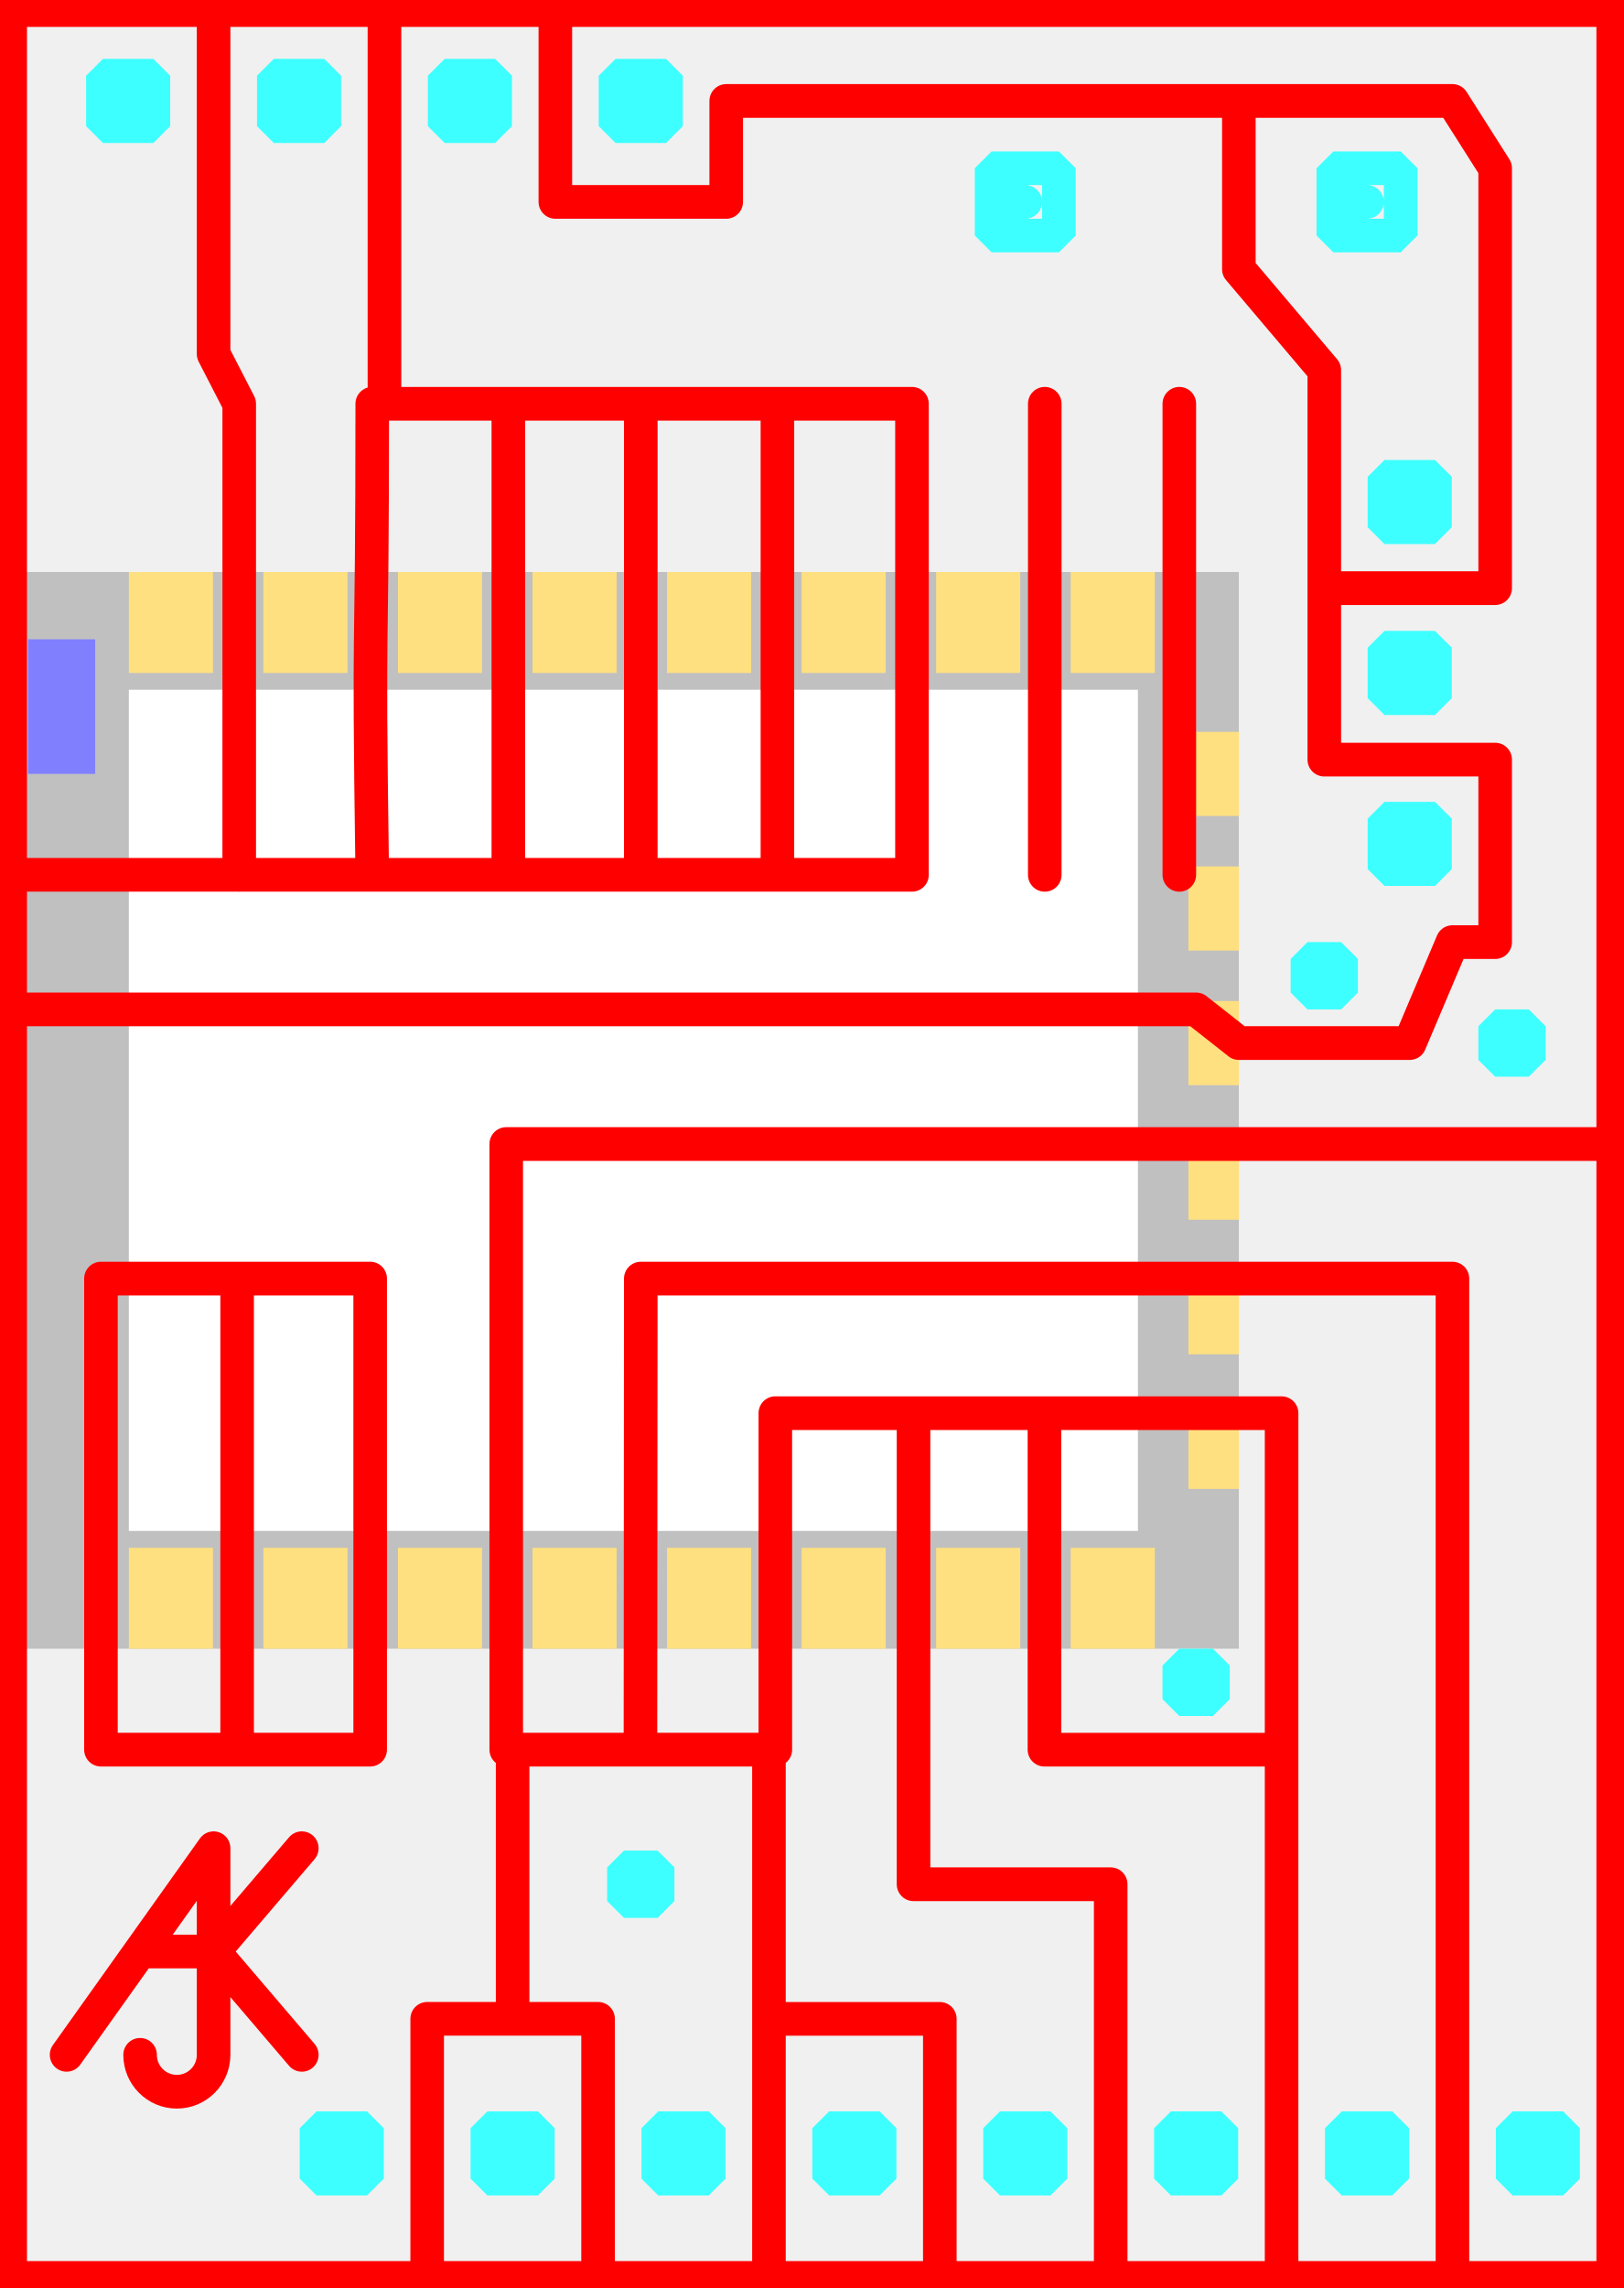
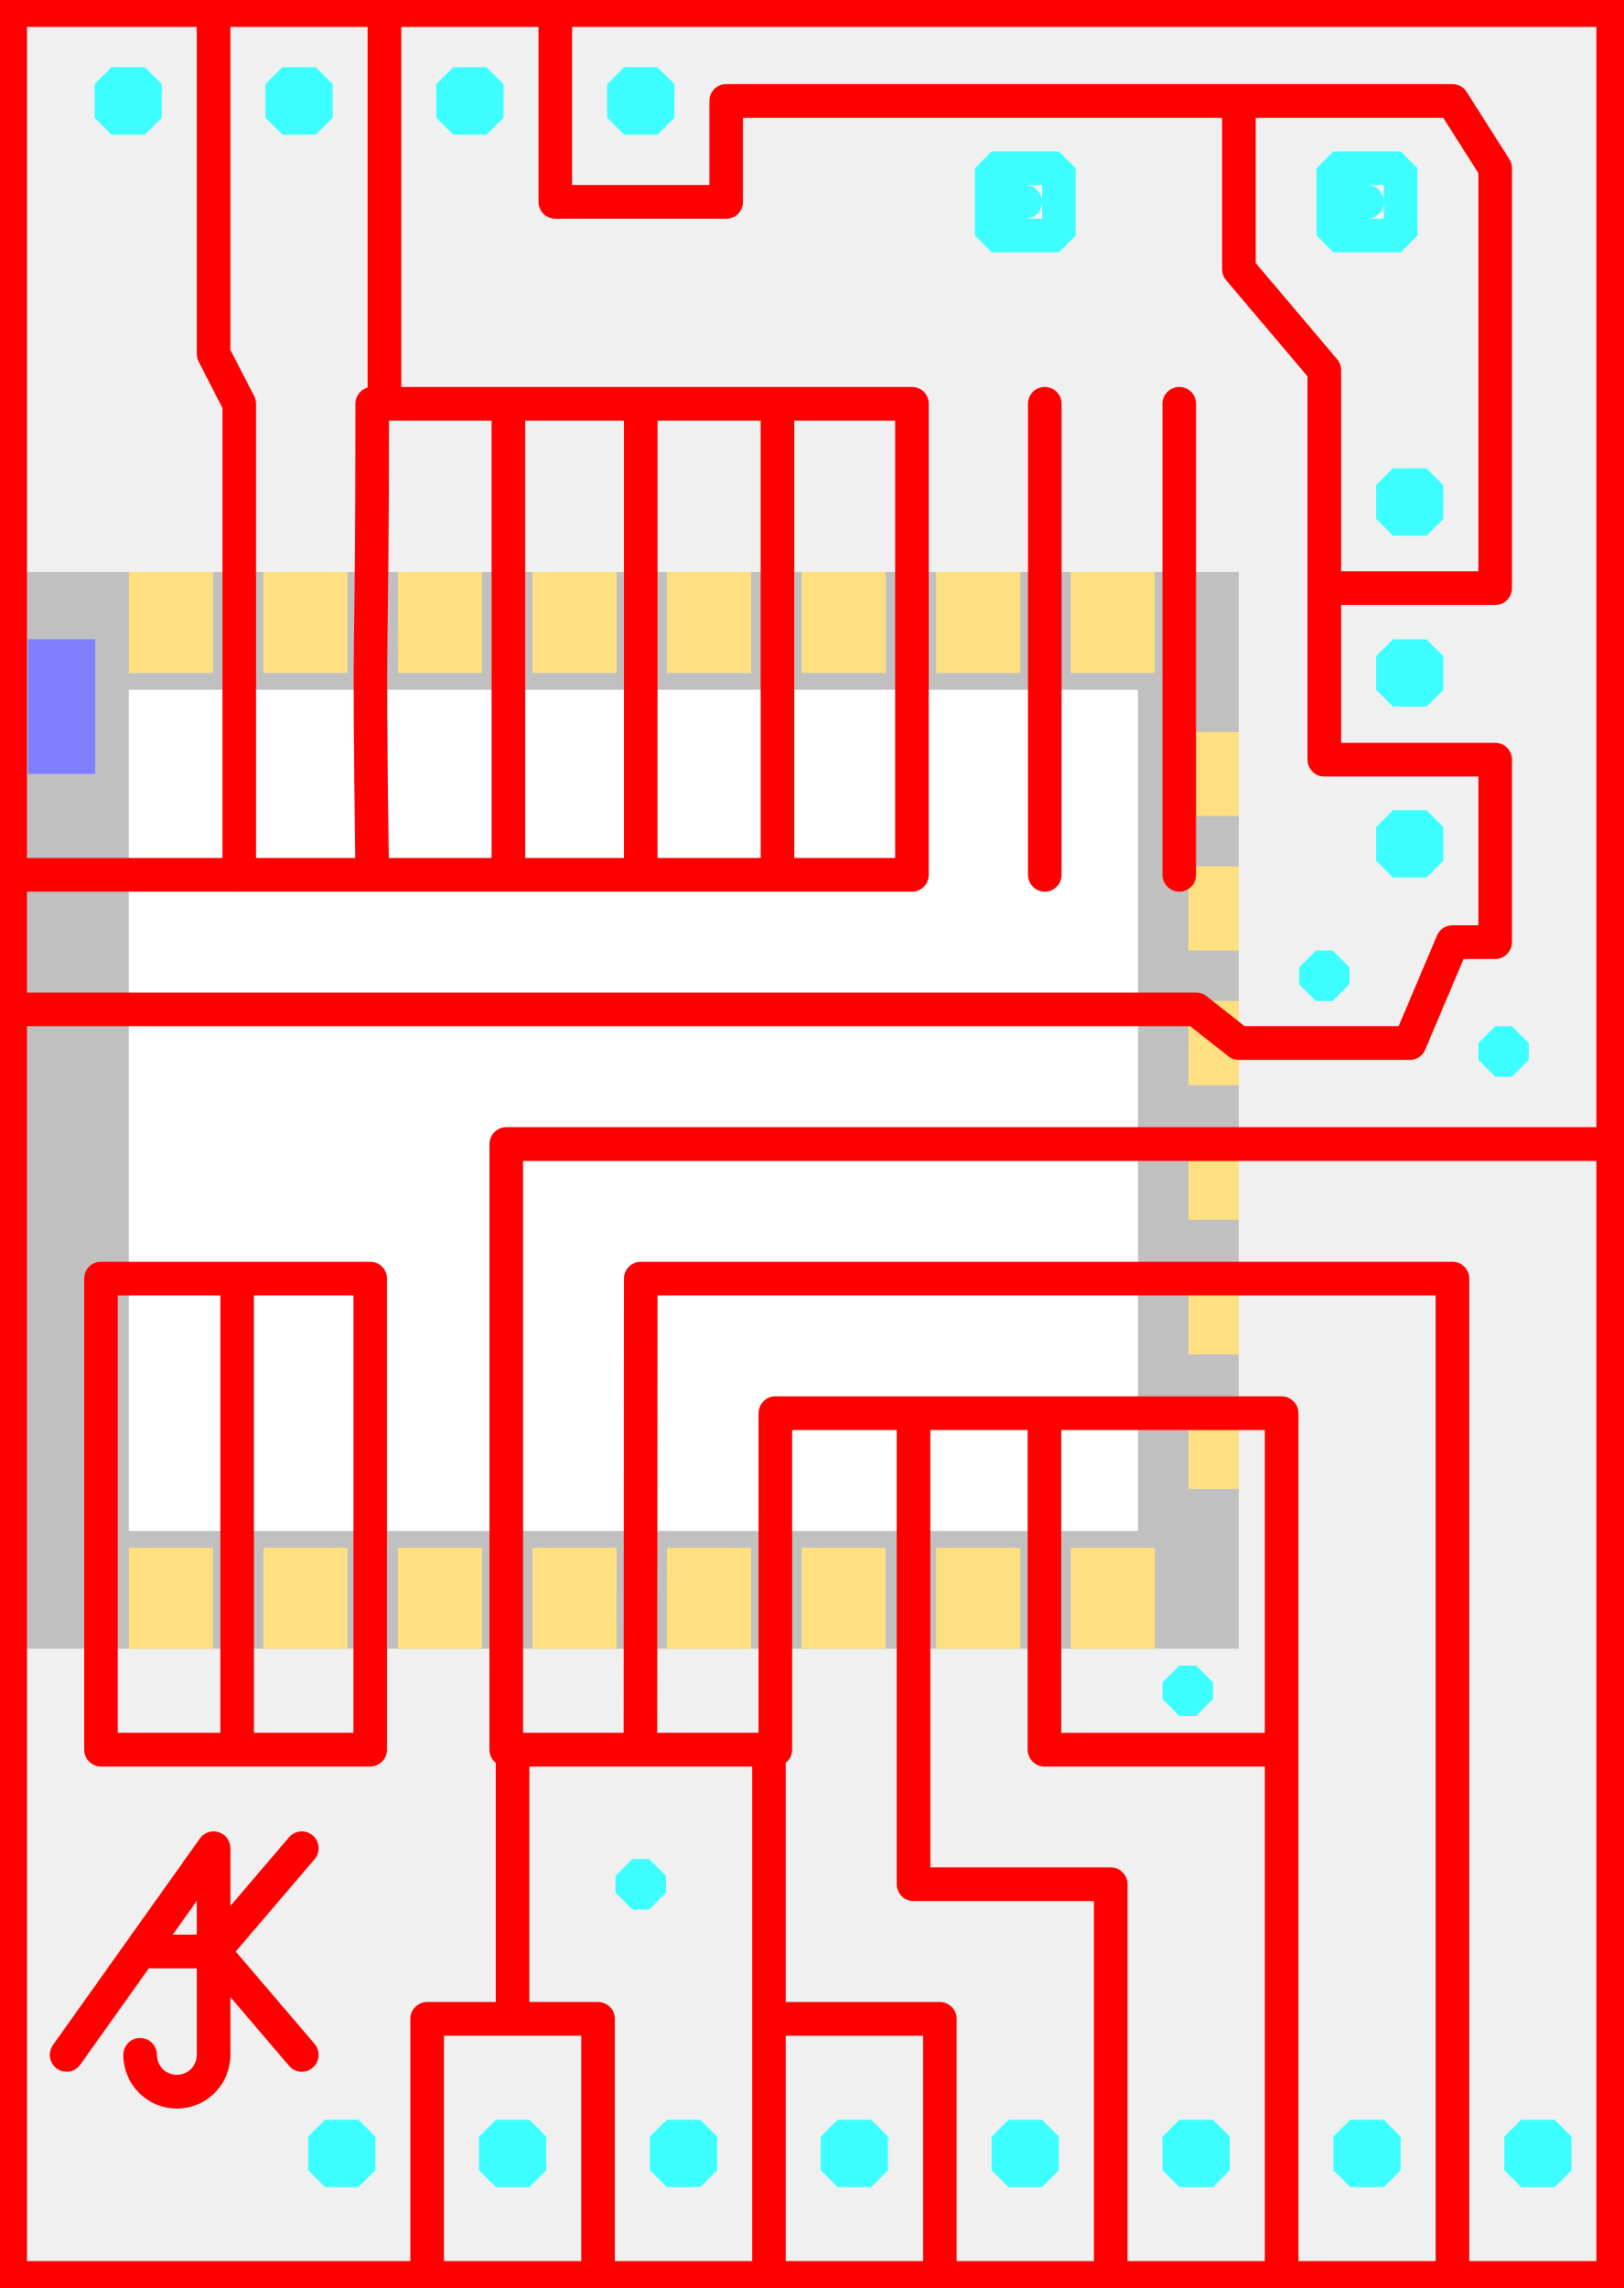
<svg xmlns="http://www.w3.org/2000/svg" width="24.13mm" height="34mm" viewBox="0 0 24.13 34" version="1.1" id="svg926">
  <defs id="defs920" />
  <g id="layer6" style="display:inline" transform="translate(0,2.249997)">
    <g id="g952" transform="translate(-1.269999,1.000002)">
      <rect transform="rotate(-90)" y="-4.315" x="-21.25" height="24" width="16" id="rect817-3" style="opacity:1;fill:#c0c0c0;fill-opacity:1;fill-rule:evenodd;stroke:none;stroke-width:0.117;stroke-linecap:round;stroke-linejoin:round;stroke-miterlimit:4;stroke-dasharray:none;stroke-dashoffset:0;stroke-opacity:1" />
      <rect transform="rotate(-90)" y="3.185" x="-19.5" height="15" width="12.5" id="rect819-8" style="opacity:1;fill:#ffffff;fill-opacity:1;fill-rule:evenodd;stroke:none;stroke-width:0.102;stroke-linecap:round;stroke-linejoin:round;stroke-miterlimit:4;stroke-dasharray:none;stroke-dashoffset:0;stroke-opacity:1" />
      <rect transform="rotate(-90)" y="-4.315" x="-21.25" height="5" width="16" id="rect821-0" style="opacity:1;fill:#808080;fill-opacity:1;fill-rule:evenodd;stroke:none;stroke-width:0.1;stroke-linecap:round;stroke-linejoin:round;stroke-miterlimit:4;stroke-dasharray:none;stroke-dashoffset:0;stroke-opacity:1" />
      <text transform="rotate(-90)" id="text825-2" y="-0.364" x="-21.227" style="font-style:normal;font-variant:normal;font-weight:normal;font-stretch:normal;font-size:4.233px;line-height:125%;font-family:Raleway;-inkscape-font-specification:'Raleway, Normal';font-variant-ligatures:normal;font-variant-caps:normal;font-variant-numeric:normal;font-feature-settings:normal;text-align:start;letter-spacing:0px;word-spacing:0px;writing-mode:lr-tb;text-anchor:start;fill:#000000;fill-opacity:1;stroke:none;stroke-width:0.265px;stroke-linecap:butt;stroke-linejoin:miter;stroke-opacity:1" xml:space="preserve">
        <tspan style="stroke-width:0.265px" y="-0.364" x="-21.227" id="tspan823-4">ESP-12F</tspan>
      </text>
      <g transform="rotate(-90,-24.09109,69.2825)" id="g953-8">
        <rect style="opacity:1;fill:#ffe080;fill-opacity:1;fill-rule:evenodd;stroke:none;stroke-width:0.062;stroke-linecap:round;stroke-linejoin:round;stroke-miterlimit:4;stroke-dasharray:none;stroke-dashoffset:0;stroke-opacity:1" id="rect830-3" width="1.5" height="1.25" x="23.941" y="-111.809" transform="scale(1,-1)" />
        <rect transform="scale(1,-1)" y="-109.809" x="23.941" height="1.25" width="1.5" id="rect832-9" style="opacity:1;fill:#ffe080;fill-opacity:1;fill-rule:evenodd;stroke:none;stroke-width:0.062;stroke-linecap:round;stroke-linejoin:round;stroke-miterlimit:4;stroke-dasharray:none;stroke-dashoffset:0;stroke-opacity:1" />
        <rect transform="scale(1,-1)" y="-107.809" x="23.941" height="1.25" width="1.5" id="rect834-0" style="opacity:1;fill:#ffe080;fill-opacity:1;fill-rule:evenodd;stroke:none;stroke-width:0.062;stroke-linecap:round;stroke-linejoin:round;stroke-miterlimit:4;stroke-dasharray:none;stroke-dashoffset:0;stroke-opacity:1" />
        <rect style="opacity:1;fill:#ffe080;fill-opacity:1;fill-rule:evenodd;stroke:none;stroke-width:0.062;stroke-linecap:round;stroke-linejoin:round;stroke-miterlimit:4;stroke-dasharray:none;stroke-dashoffset:0;stroke-opacity:1" id="rect836-5" width="1.5" height="1.25" x="23.941" y="-105.809" transform="scale(1,-1)" />
        <rect transform="scale(1,-1)" y="-103.809" x="23.941" height="1.25" width="1.5" id="rect838-2" style="opacity:1;fill:#ffe080;fill-opacity:1;fill-rule:evenodd;stroke:none;stroke-width:0.062;stroke-linecap:round;stroke-linejoin:round;stroke-miterlimit:4;stroke-dasharray:none;stroke-dashoffset:0;stroke-opacity:1" />
        <rect style="opacity:1;fill:#ffe080;fill-opacity:1;fill-rule:evenodd;stroke:none;stroke-width:0.062;stroke-linecap:round;stroke-linejoin:round;stroke-miterlimit:4;stroke-dasharray:none;stroke-dashoffset:0;stroke-opacity:1" id="rect840-2" width="1.5" height="1.25" x="23.941" y="-101.809" transform="scale(1,-1)" />
        <rect style="opacity:1;fill:#ffe080;fill-opacity:1;fill-rule:evenodd;stroke:none;stroke-width:0.062;stroke-linecap:round;stroke-linejoin:round;stroke-miterlimit:4;stroke-dasharray:none;stroke-dashoffset:0;stroke-opacity:1" id="rect842-7" width="1.5" height="1.25" x="23.941" y="-99.809" transform="scale(1,-1)" />
        <rect transform="scale(1,-1)" y="-97.809" x="23.941" height="1.25" width="1.5" id="rect844-3" style="opacity:1;fill:#ffe080;fill-opacity:1;fill-rule:evenodd;stroke:none;stroke-width:0.062;stroke-linecap:round;stroke-linejoin:round;stroke-miterlimit:4;stroke-dasharray:none;stroke-dashoffset:0;stroke-opacity:1" />
      </g>
      <g transform="rotate(-90,-24.09109,69.2825)" id="g963-7">
        <rect transform="scale(1,-1)" y="-111.809" x="38.441" height="1.25" width="1.5" id="rect846-9" style="opacity:1;fill:#ffe080;fill-opacity:1;fill-rule:evenodd;stroke:none;stroke-width:0.062;stroke-linecap:round;stroke-linejoin:round;stroke-miterlimit:4;stroke-dasharray:none;stroke-dashoffset:0;stroke-opacity:1" />
        <rect style="opacity:1;fill:#ffe080;fill-opacity:1;fill-rule:evenodd;stroke:none;stroke-width:0.062;stroke-linecap:round;stroke-linejoin:round;stroke-miterlimit:4;stroke-dasharray:none;stroke-dashoffset:0;stroke-opacity:1" id="rect848-0" width="1.5" height="1.25" x="38.441" y="-109.809" transform="scale(1,-1)" />
        <rect style="opacity:1;fill:#ffe080;fill-opacity:1;fill-rule:evenodd;stroke:none;stroke-width:0.062;stroke-linecap:round;stroke-linejoin:round;stroke-miterlimit:4;stroke-dasharray:none;stroke-dashoffset:0;stroke-opacity:1" id="rect850-2" width="1.5" height="1.25" x="38.441" y="-107.809" transform="scale(1,-1)" />
        <rect transform="scale(1,-1)" y="-105.809" x="38.441" height="1.25" width="1.5" id="rect852-3" style="opacity:1;fill:#ffe080;fill-opacity:1;fill-rule:evenodd;stroke:none;stroke-width:0.062;stroke-linecap:round;stroke-linejoin:round;stroke-miterlimit:4;stroke-dasharray:none;stroke-dashoffset:0;stroke-opacity:1" />
        <rect style="opacity:1;fill:#ffe080;fill-opacity:1;fill-rule:evenodd;stroke:none;stroke-width:0.062;stroke-linecap:round;stroke-linejoin:round;stroke-miterlimit:4;stroke-dasharray:none;stroke-dashoffset:0;stroke-opacity:1" id="rect854-9" width="1.5" height="1.25" x="38.441" y="-103.809" transform="scale(1,-1)" />
        <rect transform="scale(1,-1)" y="-101.809" x="38.441" height="1.25" width="1.5" id="rect856-9" style="opacity:1;fill:#ffe080;fill-opacity:1;fill-rule:evenodd;stroke:none;stroke-width:0.062;stroke-linecap:round;stroke-linejoin:round;stroke-miterlimit:4;stroke-dasharray:none;stroke-dashoffset:0;stroke-opacity:1" />
        <rect transform="scale(1,-1)" y="-99.809" x="38.441" height="1.25" width="1.5" id="rect858-7" style="opacity:1;fill:#ffe080;fill-opacity:1;fill-rule:evenodd;stroke:none;stroke-width:0.062;stroke-linecap:round;stroke-linejoin:round;stroke-miterlimit:4;stroke-dasharray:none;stroke-dashoffset:0;stroke-opacity:1" />
        <rect style="opacity:1;fill:#ffe080;fill-opacity:1;fill-rule:evenodd;stroke:none;stroke-width:0.062;stroke-linecap:round;stroke-linejoin:round;stroke-miterlimit:4;stroke-dasharray:none;stroke-dashoffset:0;stroke-opacity:1" id="rect860-0" width="1.5" height="1.25" x="38.441" y="-97.809" transform="scale(1,-1)" />
      </g>
      <rect transform="rotate(-90)" y="1.685" x="-8.25" height="1" width="2" id="rect862-3" style="opacity:1;fill:#8080ff;fill-opacity:1;fill-rule:evenodd;stroke:none;stroke-width:0.1;stroke-linecap:round;stroke-linejoin:round;stroke-miterlimit:4;stroke-dasharray:none;stroke-dashoffset:0;stroke-opacity:1" />
      <g transform="rotate(-90,-24.09109,69.2825)" id="g997-9">
        <rect style="opacity:1;fill:#ffe080;fill-opacity:1;fill-rule:evenodd;stroke:none;stroke-width:0.062;stroke-linecap:round;stroke-linejoin:round;stroke-miterlimit:4;stroke-dasharray:none;stroke-dashoffset:0;stroke-opacity:1" id="rect869-8" width="1.25" height="0.75" x="26.316" y="-113.059" transform="scale(1,-1)" />
        <rect transform="scale(1,-1)" y="-113.059" x="28.316" height="0.75" width="1.25" id="rect871-6" style="opacity:1;fill:#ffe080;fill-opacity:1;fill-rule:evenodd;stroke:none;stroke-width:0.062;stroke-linecap:round;stroke-linejoin:round;stroke-miterlimit:4;stroke-dasharray:none;stroke-dashoffset:0;stroke-opacity:1" />
        <rect style="opacity:1;fill:#ffe080;fill-opacity:1;fill-rule:evenodd;stroke:none;stroke-width:0.062;stroke-linecap:round;stroke-linejoin:round;stroke-miterlimit:4;stroke-dasharray:none;stroke-dashoffset:0;stroke-opacity:1" id="rect873-5" width="1.25" height="0.75" x="30.316" y="-113.059" transform="scale(1,-1)" />
        <rect transform="scale(1,-1)" y="-113.059" x="32.316" height="0.75" width="1.25" id="rect875-7" style="opacity:1;fill:#ffe080;fill-opacity:1;fill-rule:evenodd;stroke:none;stroke-width:0.062;stroke-linecap:round;stroke-linejoin:round;stroke-miterlimit:4;stroke-dasharray:none;stroke-dashoffset:0;stroke-opacity:1" />
        <rect style="opacity:1;fill:#ffe080;fill-opacity:1;fill-rule:evenodd;stroke:none;stroke-width:0.062;stroke-linecap:round;stroke-linejoin:round;stroke-miterlimit:4;stroke-dasharray:none;stroke-dashoffset:0;stroke-opacity:1" id="rect877-6" width="1.25" height="0.75" x="34.316" y="-113.059" transform="scale(1,-1)" />
        <rect transform="scale(1,-1)" y="-113.059" x="36.316" height="0.75" width="1.25" id="rect879-2" style="opacity:1;fill:#ffe080;fill-opacity:1;fill-rule:evenodd;stroke:none;stroke-width:0.062;stroke-linecap:round;stroke-linejoin:round;stroke-miterlimit:4;stroke-dasharray:none;stroke-dashoffset:0;stroke-opacity:1" />
      </g>
    </g>
  </g>
  <g id="layer3" style="display:inline" transform="translate(0,2.249997)">
    <rect style="opacity:1;fill:none;fill-opacity:1;fill-rule:evenodd;stroke:#ff0000;stroke-width:0.8;stroke-linecap:round;stroke-linejoin:round;stroke-miterlimit:4;stroke-dasharray:none;stroke-dashoffset:0;stroke-opacity:1" id="rect1309" width="24.129" height="34" x="0.001" y="-2.25" />
  </g>
  <g id="layer7" style="display:inline" transform="translate(0,2.249997)">
    <g transform="matrix(-0.343515,0,0,-0.3446075,28.42896,101.5509)" id="layer1" style="display:inline;stroke:#ff0000;stroke-width:1.453;stroke-miterlimit:4;stroke-dasharray:none;stroke-opacity:1" />
    <g transform="matrix(0.2185159,0,0,0.2193013,-2.2879,-32.68066)" id="layer1-9" style="stroke:#ff0000;stroke-width:2.284;stroke-miterlimit:4;stroke-dasharray:none;stroke-opacity:1">
      <path id="path26" style="opacity:1;fill:none;fill-opacity:1;fill-rule:evenodd;stroke:#ff0000;stroke-width:2.284;stroke-linecap:round;stroke-linejoin:round;stroke-miterlimit:4;stroke-dasharray:none;stroke-dashoffset:0;stroke-opacity:1" d="m 25,271 h -5 m 11,-7 -6,7 6,7 m -16,0 10,-14 -10e-7,14 c 10e-7,1.381 -1.119,2.5 -2.5,2.5 -1.381,0 -2.5,-1.119 -2.5,-2.5 M 94.743,145.602 h -34.872 l -1.1e-5,6.84 H 48.248 v -13.68 m 52.307,25.08 -5.812,-6.84 5e-6,-11.4 h 14.53 l 2.906,4.56 v 28.453 h -11.624 m -73.954,78.706 h 9.05 m -9.05,-31.92 h 9.05 m 9.69,31.92 -9e-6,18.24 m -18.74,-18.24 v -31.92 h -9.264 v 31.92 z m 9.05,-31.92 v 31.92 m 3.878,36.48 -2e-6,-18.24 m 23.825,-77.519 v -31.92 m 18.186,31.92 v -31.92 m 9.153,31.92 v -31.92 m -39.539,127.678 -6e-6,-18.24 H 39.53 m 23.248,-18.24 -6e-6,18.24 m 9.835,-41.039 v 31.92 h 13.412 l -1.51e-4,27.36 m 23.248,-10e-6 1.5e-4,-68.399 -55.213,-1e-5 -0.023,31.489 m 27.481,-22.369 16.132,-2e-5 v 22.8 m -34.872,36.48 1.51e-4,-18.24 m 34.872,18.24 -5e-6,-36.48 -16.132,1e-5 V 234.521 H 63.212 v 22.8 h -9.152 -9.153 v -41.039 l 75.99,-10e-6 m -46.496,77.386 1.41e-4,-18.106 -11.624,10e-6 m -36.034,-77.519 v -31.92 l -1.744,-3.377 v -23.983 m 10.793,59.279 c -0.28,-19.952 0,-12.02 0,-31.92 H 72.507 V 198.041 l -62.037,2e-5 m 43.59,0 v -31.92 m -9.011,31.92 v -31.92 m 55.506,-2.28 v 26.394 h 11.624 v 12.366 l -2.906,-10e-6 -2.906,6.84 -11.624,0 -2.906,-2.28 -81.367,0" />
    </g>
    <path style="opacity:1;fill:none;fill-opacity:0.434;fill-rule:evenodd;stroke:#ff0000;stroke-width:0.5;stroke-linecap:round;stroke-linejoin:bevel;stroke-miterlimit:4;stroke-dasharray:none;stroke-dashoffset:0;stroke-opacity:1" d="M 5.715,-2.25 V 3.75" id="path1045" />
  </g>
  <g id="layer4" style="display:inline" transform="translate(0,2.249997)">
-     <g id="g972" transform="translate(5.6000001e-7,1.000002)">
-       <path id="path877" d="M 5.08,28.75 H 4.705 v 0.375 h 0.75 v -0.75 h -0.75 v 0.375" style="opacity:1;fill:none;fill-opacity:0.434;fill-rule:evenodd;stroke:#3effff;stroke-width:0.5;stroke-linecap:round;stroke-linejoin:bevel;stroke-miterlimit:4;stroke-dasharray:none;stroke-dashoffset:0;stroke-opacity:1" />
-       <path style="opacity:1;fill:none;fill-opacity:0.434;fill-rule:evenodd;stroke:#3effff;stroke-width:0.5;stroke-linecap:round;stroke-linejoin:bevel;stroke-miterlimit:4;stroke-dasharray:none;stroke-dashoffset:0;stroke-opacity:1" d="M 7.62,28.75 H 7.245 v 0.375 h 0.75 v -0.75 h -0.75 v 0.375" id="path879" />
-       <path style="opacity:1;fill:none;fill-opacity:0.434;fill-rule:evenodd;stroke:#3effff;stroke-width:0.5;stroke-linecap:round;stroke-linejoin:bevel;stroke-miterlimit:4;stroke-dasharray:none;stroke-dashoffset:0;stroke-opacity:1" d="M 10.16,28.75 H 9.785 v 0.375 h 0.75 v -0.75 H 9.785 v 0.375" id="path881" />
-       <path id="path883" d="m 12.7,28.75 h -0.375 v 0.375 h 0.75 v -0.75 h -0.75 v 0.375" style="opacity:1;fill:none;fill-opacity:0.434;fill-rule:evenodd;stroke:#3effff;stroke-width:0.5;stroke-linecap:round;stroke-linejoin:bevel;stroke-miterlimit:4;stroke-dasharray:none;stroke-dashoffset:0;stroke-opacity:1" />
-       <path id="path885" d="m 15.24,28.75 h -0.375 v 0.375 h 0.75 v -0.75 h -0.75 v 0.375" style="opacity:1;fill:none;fill-opacity:0.434;fill-rule:evenodd;stroke:#3effff;stroke-width:0.5;stroke-linecap:round;stroke-linejoin:bevel;stroke-miterlimit:4;stroke-dasharray:none;stroke-dashoffset:0;stroke-opacity:1" />
-       <path style="opacity:1;fill:none;fill-opacity:0.434;fill-rule:evenodd;stroke:#3effff;stroke-width:0.5;stroke-linecap:round;stroke-linejoin:bevel;stroke-miterlimit:4;stroke-dasharray:none;stroke-dashoffset:0;stroke-opacity:1" d="m 17.78,28.75 h -0.375 v 0.375 h 0.75 v -0.75 h -0.75 v 0.375" id="path887" />
-       <path style="opacity:1;fill:none;fill-opacity:0.434;fill-rule:evenodd;stroke:#3effff;stroke-width:0.5;stroke-linecap:round;stroke-linejoin:bevel;stroke-miterlimit:4;stroke-dasharray:none;stroke-dashoffset:0;stroke-opacity:1" d="m 20.32,28.75 h -0.375 v 0.375 h 0.75 v -0.75 h -0.75 v 0.375" id="path889" />
-       <path id="path891" d="m 22.86,28.75 h -0.375 v 0.375 h 0.75 v -0.75 h -0.75 v 0.375" style="opacity:1;fill:none;fill-opacity:0.434;fill-rule:evenodd;stroke:#3effff;stroke-width:0.5;stroke-linecap:round;stroke-linejoin:bevel;stroke-miterlimit:4;stroke-dasharray:none;stroke-dashoffset:0;stroke-opacity:1" />
-     </g>
-     <g id="g962" transform="rotate(-90,23.79,16.085)">
-       <path id="path942" d="m 29.585,13.25 h -0.375 v 0.375 h 0.75 v -0.75 h -0.75 v 0.375" style="opacity:1;fill:none;fill-opacity:0.434;fill-rule:evenodd;stroke:#3effff;stroke-width:0.5;stroke-linecap:round;stroke-linejoin:bevel;stroke-miterlimit:4;stroke-dasharray:none;stroke-dashoffset:0;stroke-opacity:1" />
-       <path id="path944" d="m 32.125,13.25 h -0.375 v 0.375 h 0.75 v -0.75 h -0.75 v 0.375" style="opacity:1;fill:none;fill-opacity:0.434;fill-rule:evenodd;stroke:#3effff;stroke-width:0.5;stroke-linecap:round;stroke-linejoin:bevel;stroke-miterlimit:4;stroke-dasharray:none;stroke-dashoffset:0;stroke-opacity:1" />
-       <path style="opacity:1;fill:none;fill-opacity:0.434;fill-rule:evenodd;stroke:#3effff;stroke-width:0.5;stroke-linecap:round;stroke-linejoin:bevel;stroke-miterlimit:4;stroke-dasharray:none;stroke-dashoffset:0;stroke-opacity:1" d="m 34.665,13.25 h -0.375 v 0.375 h 0.75 v -0.75 h -0.75 v 0.375" id="path946" />
-     </g>
-     <path style="opacity:1;fill:none;fill-opacity:0.434;fill-rule:evenodd;stroke:#3effff;stroke-width:0.5;stroke-linecap:round;stroke-linejoin:bevel;stroke-miterlimit:4;stroke-dasharray:none;stroke-dashoffset:0;stroke-opacity:1" d="m 9.525,25.75 h -0.25 v 0.25 h 0.5 v -0.5 h -0.5 v 0.25" id="path923" />
    <g id="g940" transform="translate(0.6350005,-8.499998)" />
-     <path style="opacity:1;fill:none;fill-opacity:0.434;fill-rule:evenodd;stroke:#3effff;stroke-width:0.5;stroke-linecap:round;stroke-linejoin:bevel;stroke-miterlimit:4;stroke-dasharray:none;stroke-dashoffset:0;stroke-opacity:1" d="m 1.905,-0.75 h -0.375 v 0.375 h 0.75 V -1.125 h -0.75 v 0.375" id="path935" />
-     <path id="path974" d="m 4.445,-0.75 h -0.375 v 0.375 h 0.75 V -1.125 h -0.75 v 0.375" style="opacity:1;fill:none;fill-opacity:0.434;fill-rule:evenodd;stroke:#3effff;stroke-width:0.5;stroke-linecap:round;stroke-linejoin:bevel;stroke-miterlimit:4;stroke-dasharray:none;stroke-dashoffset:0;stroke-opacity:1" />
-     <path style="opacity:1;fill:none;fill-opacity:0.434;fill-rule:evenodd;stroke:#3effff;stroke-width:0.5;stroke-linecap:round;stroke-linejoin:bevel;stroke-miterlimit:4;stroke-dasharray:none;stroke-dashoffset:0;stroke-opacity:1" d="m 6.985,-0.75 h -0.375 v 0.375 h 0.75 V -1.125 h -0.75 v 0.375" id="path976" />
-     <path id="path978" d="m 9.525,-0.75 h -0.375 v 0.375 h 0.75 V -1.125 h -0.75 v 0.375" style="opacity:1;fill:none;fill-opacity:0.434;fill-rule:evenodd;stroke:#3effff;stroke-width:0.5;stroke-linecap:round;stroke-linejoin:bevel;stroke-miterlimit:4;stroke-dasharray:none;stroke-dashoffset:0;stroke-opacity:1" />
    <path style="opacity:1;fill:none;fill-opacity:0.434;fill-rule:evenodd;stroke:#3effff;stroke-width:0.5;stroke-linecap:round;stroke-linejoin:bevel;stroke-miterlimit:4;stroke-dasharray:none;stroke-dashoffset:0;stroke-opacity:1" d="m 20.32,0.75 h -0.5 v 0.5 h 1 V 0.25 H 19.82 V 0.75" id="path982" />
    <path id="path984" d="m 15.24,0.75 h -0.5 v 0.5 h 1 V 0.25 H 14.74 V 0.75" style="opacity:1;fill:none;fill-opacity:0.434;fill-rule:evenodd;stroke:#3effff;stroke-width:0.5;stroke-linecap:round;stroke-linejoin:bevel;stroke-miterlimit:4;stroke-dasharray:none;stroke-dashoffset:0;stroke-opacity:1" />
-     <path id="path1047" d="m 17.78,22.75 h -0.25 v 0.25 h 0.5 v -0.5 h -0.5 v 0.25" style="opacity:1;fill:none;fill-opacity:0.434;fill-rule:evenodd;stroke:#3effff;stroke-width:0.5;stroke-linecap:round;stroke-linejoin:bevel;stroke-miterlimit:4;stroke-dasharray:none;stroke-dashoffset:0;stroke-opacity:1" />
-     <path style="opacity:1;fill:none;fill-opacity:0.434;fill-rule:evenodd;stroke:#3effff;stroke-width:0.5;stroke-linecap:round;stroke-linejoin:bevel;stroke-miterlimit:4;stroke-dasharray:none;stroke-dashoffset:0;stroke-opacity:1" d="m 22.475,13.25 h -0.25 v 0.25 h 0.5 v -0.5 h -0.5 v 0.25" id="path1049" />
-     <path id="path1053" d="m 19.685,12.25 h -0.25 v 0.25 h 0.5 v -0.5 h -0.5 v 0.25" style="opacity:1;fill:none;fill-opacity:0.434;fill-rule:evenodd;stroke:#3effff;stroke-width:0.5;stroke-linecap:round;stroke-linejoin:bevel;stroke-miterlimit:4;stroke-dasharray:none;stroke-dashoffset:0;stroke-opacity:1" />
+     <g id="g920">
+       <path style="opacity:1;fill:none;fill-opacity:0.434;fill-rule:evenodd;stroke:#3effff;stroke-width:0.5;stroke-linecap:round;stroke-linejoin:bevel;stroke-miterlimit:4;stroke-dasharray:none;stroke-dashoffset:0;stroke-opacity:1" d="m 17.655,22.875 h -0.125 v 0.125 h 0.25 v -0.25 h -0.25 v 0.125" id="path1047" />
+       <path id="path1049" d="m 22.35,13.375 h -0.125 v 0.125 h 0.25 v -0.25 h -0.25 v 0.125" style="opacity:1;fill:none;fill-opacity:0.434;fill-rule:evenodd;stroke:#3effff;stroke-width:0.5;stroke-linecap:round;stroke-linejoin:bevel;stroke-miterlimit:4;stroke-dasharray:none;stroke-dashoffset:0;stroke-opacity:1" />
+     </g>
+     <g id="g908">
+       <path id="path923" d="M 9.525,25.75 H 9.4 v 0.125 h 0.25 v -0.25 h -0.25 v 0.125" style="opacity:1;fill:none;fill-opacity:0.434;fill-rule:evenodd;stroke:#3effff;stroke-width:0.5;stroke-linecap:round;stroke-linejoin:bevel;stroke-miterlimit:4;stroke-dasharray:none;stroke-dashoffset:0;stroke-opacity:1" />
+       <path style="opacity:1;fill:none;fill-opacity:0.434;fill-rule:evenodd;stroke:#3effff;stroke-width:0.5;stroke-linecap:round;stroke-linejoin:bevel;stroke-miterlimit:4;stroke-dasharray:none;stroke-dashoffset:0;stroke-opacity:1" d="m 19.685,12.25 h -0.125 v 0.125 h 0.25 v -0.25 h -0.25 v 0.125" id="path1053" />
+     </g>
+     <g id="g959">
+       <path style="opacity:1;fill:none;fill-opacity:0.434;fill-rule:evenodd;stroke:#3effff;stroke-width:0.5;stroke-linecap:round;stroke-linejoin:bevel;stroke-miterlimit:4;stroke-dasharray:none;stroke-dashoffset:0;stroke-opacity:1" d="m 5.08,29.75 h -0.25 v 0.25 h 0.5 v -0.5 h -0.5 v 0.25" id="path880" />
+       <path id="path882" d="m 7.62,29.75 h -0.25 v 0.25 h 0.5 v -0.5 h -0.5 v 0.25" style="opacity:1;fill:none;fill-opacity:0.434;fill-rule:evenodd;stroke:#3effff;stroke-width:0.5;stroke-linecap:round;stroke-linejoin:bevel;stroke-miterlimit:4;stroke-dasharray:none;stroke-dashoffset:0;stroke-opacity:1" />
+       <path id="path884" d="M 10.16,29.75 H 9.91 v 0.25 h 0.5 v -0.5 H 9.91 v 0.25" style="opacity:1;fill:none;fill-opacity:0.434;fill-rule:evenodd;stroke:#3effff;stroke-width:0.5;stroke-linecap:round;stroke-linejoin:bevel;stroke-miterlimit:4;stroke-dasharray:none;stroke-dashoffset:0;stroke-opacity:1" />
+       <path style="opacity:1;fill:none;fill-opacity:0.434;fill-rule:evenodd;stroke:#3effff;stroke-width:0.5;stroke-linecap:round;stroke-linejoin:bevel;stroke-miterlimit:4;stroke-dasharray:none;stroke-dashoffset:0;stroke-opacity:1" d="m 12.7,29.75 h -0.25 v 0.25 h 0.5 v -0.5 h -0.5 v 0.25" id="path886" />
+       <path id="path888" d="m 15.24,29.75 h -0.25 v 0.25 h 0.5 v -0.5 h -0.5 v 0.25" style="opacity:1;fill:none;fill-opacity:0.434;fill-rule:evenodd;stroke:#3effff;stroke-width:0.5;stroke-linecap:round;stroke-linejoin:bevel;stroke-miterlimit:4;stroke-dasharray:none;stroke-dashoffset:0;stroke-opacity:1" />
+       <path style="opacity:1;fill:none;fill-opacity:0.434;fill-rule:evenodd;stroke:#3effff;stroke-width:0.5;stroke-linecap:round;stroke-linejoin:bevel;stroke-miterlimit:4;stroke-dasharray:none;stroke-dashoffset:0;stroke-opacity:1" d="m 17.78,29.75 h -0.25 v 0.25 h 0.5 v -0.5 h -0.5 v 0.25" id="path890" />
+       <path style="opacity:1;fill:none;fill-opacity:0.434;fill-rule:evenodd;stroke:#3effff;stroke-width:0.5;stroke-linecap:round;stroke-linejoin:bevel;stroke-miterlimit:4;stroke-dasharray:none;stroke-dashoffset:0;stroke-opacity:1" d="m 20.32,29.75 h -0.25 v 0.25 h 0.5 v -0.5 h -0.5 v 0.25" id="path892" />
+       <path id="path894" d="m 22.86,29.75 h -0.25 v 0.25 h 0.5 v -0.5 h -0.5 v 0.25" style="opacity:1;fill:none;fill-opacity:0.434;fill-rule:evenodd;stroke:#3effff;stroke-width:0.5;stroke-linecap:round;stroke-linejoin:bevel;stroke-miterlimit:4;stroke-dasharray:none;stroke-dashoffset:0;stroke-opacity:1" />
+     </g>
+     <g id="g942" transform="translate(-4.059987,3.75)">
+       <path style="opacity:1;fill:none;fill-opacity:0.434;fill-rule:evenodd;stroke:#3effff;stroke-width:0.5;stroke-linecap:round;stroke-linejoin:bevel;stroke-miterlimit:4;stroke-dasharray:none;stroke-dashoffset:0;stroke-opacity:1" d="m 5.965,-4.5 h -0.25 v 0.25 h 0.5 v -0.5 h -0.5 v 0.25" id="path930" />
+       <path id="path932" d="m 8.505,-4.5 h -0.25 v 0.25 h 0.5 v -0.5 h -0.5 v 0.25" style="opacity:1;fill:none;fill-opacity:0.434;fill-rule:evenodd;stroke:#3effff;stroke-width:0.5;stroke-linecap:round;stroke-linejoin:bevel;stroke-miterlimit:4;stroke-dasharray:none;stroke-dashoffset:0;stroke-opacity:1" />
+       <path id="path934" d="m 11.045,-4.5 h -0.25 v 0.25 h 0.5 v -0.5 h -0.5 v 0.25" style="opacity:1;fill:none;fill-opacity:0.434;fill-rule:evenodd;stroke:#3effff;stroke-width:0.5;stroke-linecap:round;stroke-linejoin:bevel;stroke-miterlimit:4;stroke-dasharray:none;stroke-dashoffset:0;stroke-opacity:1" />
+       <path style="opacity:1;fill:none;fill-opacity:0.434;fill-rule:evenodd;stroke:#3effff;stroke-width:0.5;stroke-linecap:round;stroke-linejoin:bevel;stroke-miterlimit:4;stroke-dasharray:none;stroke-dashoffset:0;stroke-opacity:1" d="M 13.585,-4.5 H 13.335 v 0.25 h 0.5 v -0.5 H 13.335 v 0.25" id="path936" />
+     </g>
+     <g id="g964" transform="rotate(-90,17.2175,21.0125)">
+       <path id="path945" d="m 27.94,24.75 h -0.25 v 0.25 h 0.5 v -0.5 h -0.5 v 0.25" style="opacity:1;fill:none;fill-opacity:0.434;fill-rule:evenodd;stroke:#3effff;stroke-width:0.5;stroke-linecap:round;stroke-linejoin:bevel;stroke-miterlimit:4;stroke-dasharray:none;stroke-dashoffset:0;stroke-opacity:1" />
+       <path id="path947" d="m 30.48,24.75 h -0.25 v 0.25 h 0.5 v -0.5 h -0.5 v 0.25" style="opacity:1;fill:none;fill-opacity:0.434;fill-rule:evenodd;stroke:#3effff;stroke-width:0.5;stroke-linecap:round;stroke-linejoin:bevel;stroke-miterlimit:4;stroke-dasharray:none;stroke-dashoffset:0;stroke-opacity:1" />
+       <path style="opacity:1;fill:none;fill-opacity:0.434;fill-rule:evenodd;stroke:#3effff;stroke-width:0.5;stroke-linecap:round;stroke-linejoin:bevel;stroke-miterlimit:4;stroke-dasharray:none;stroke-dashoffset:0;stroke-opacity:1" d="m 33.02,24.75 h -0.25 v 0.25 h 0.5 v -0.5 h -0.5 v 0.25" id="path949" />
+     </g>
  </g>
</svg>
